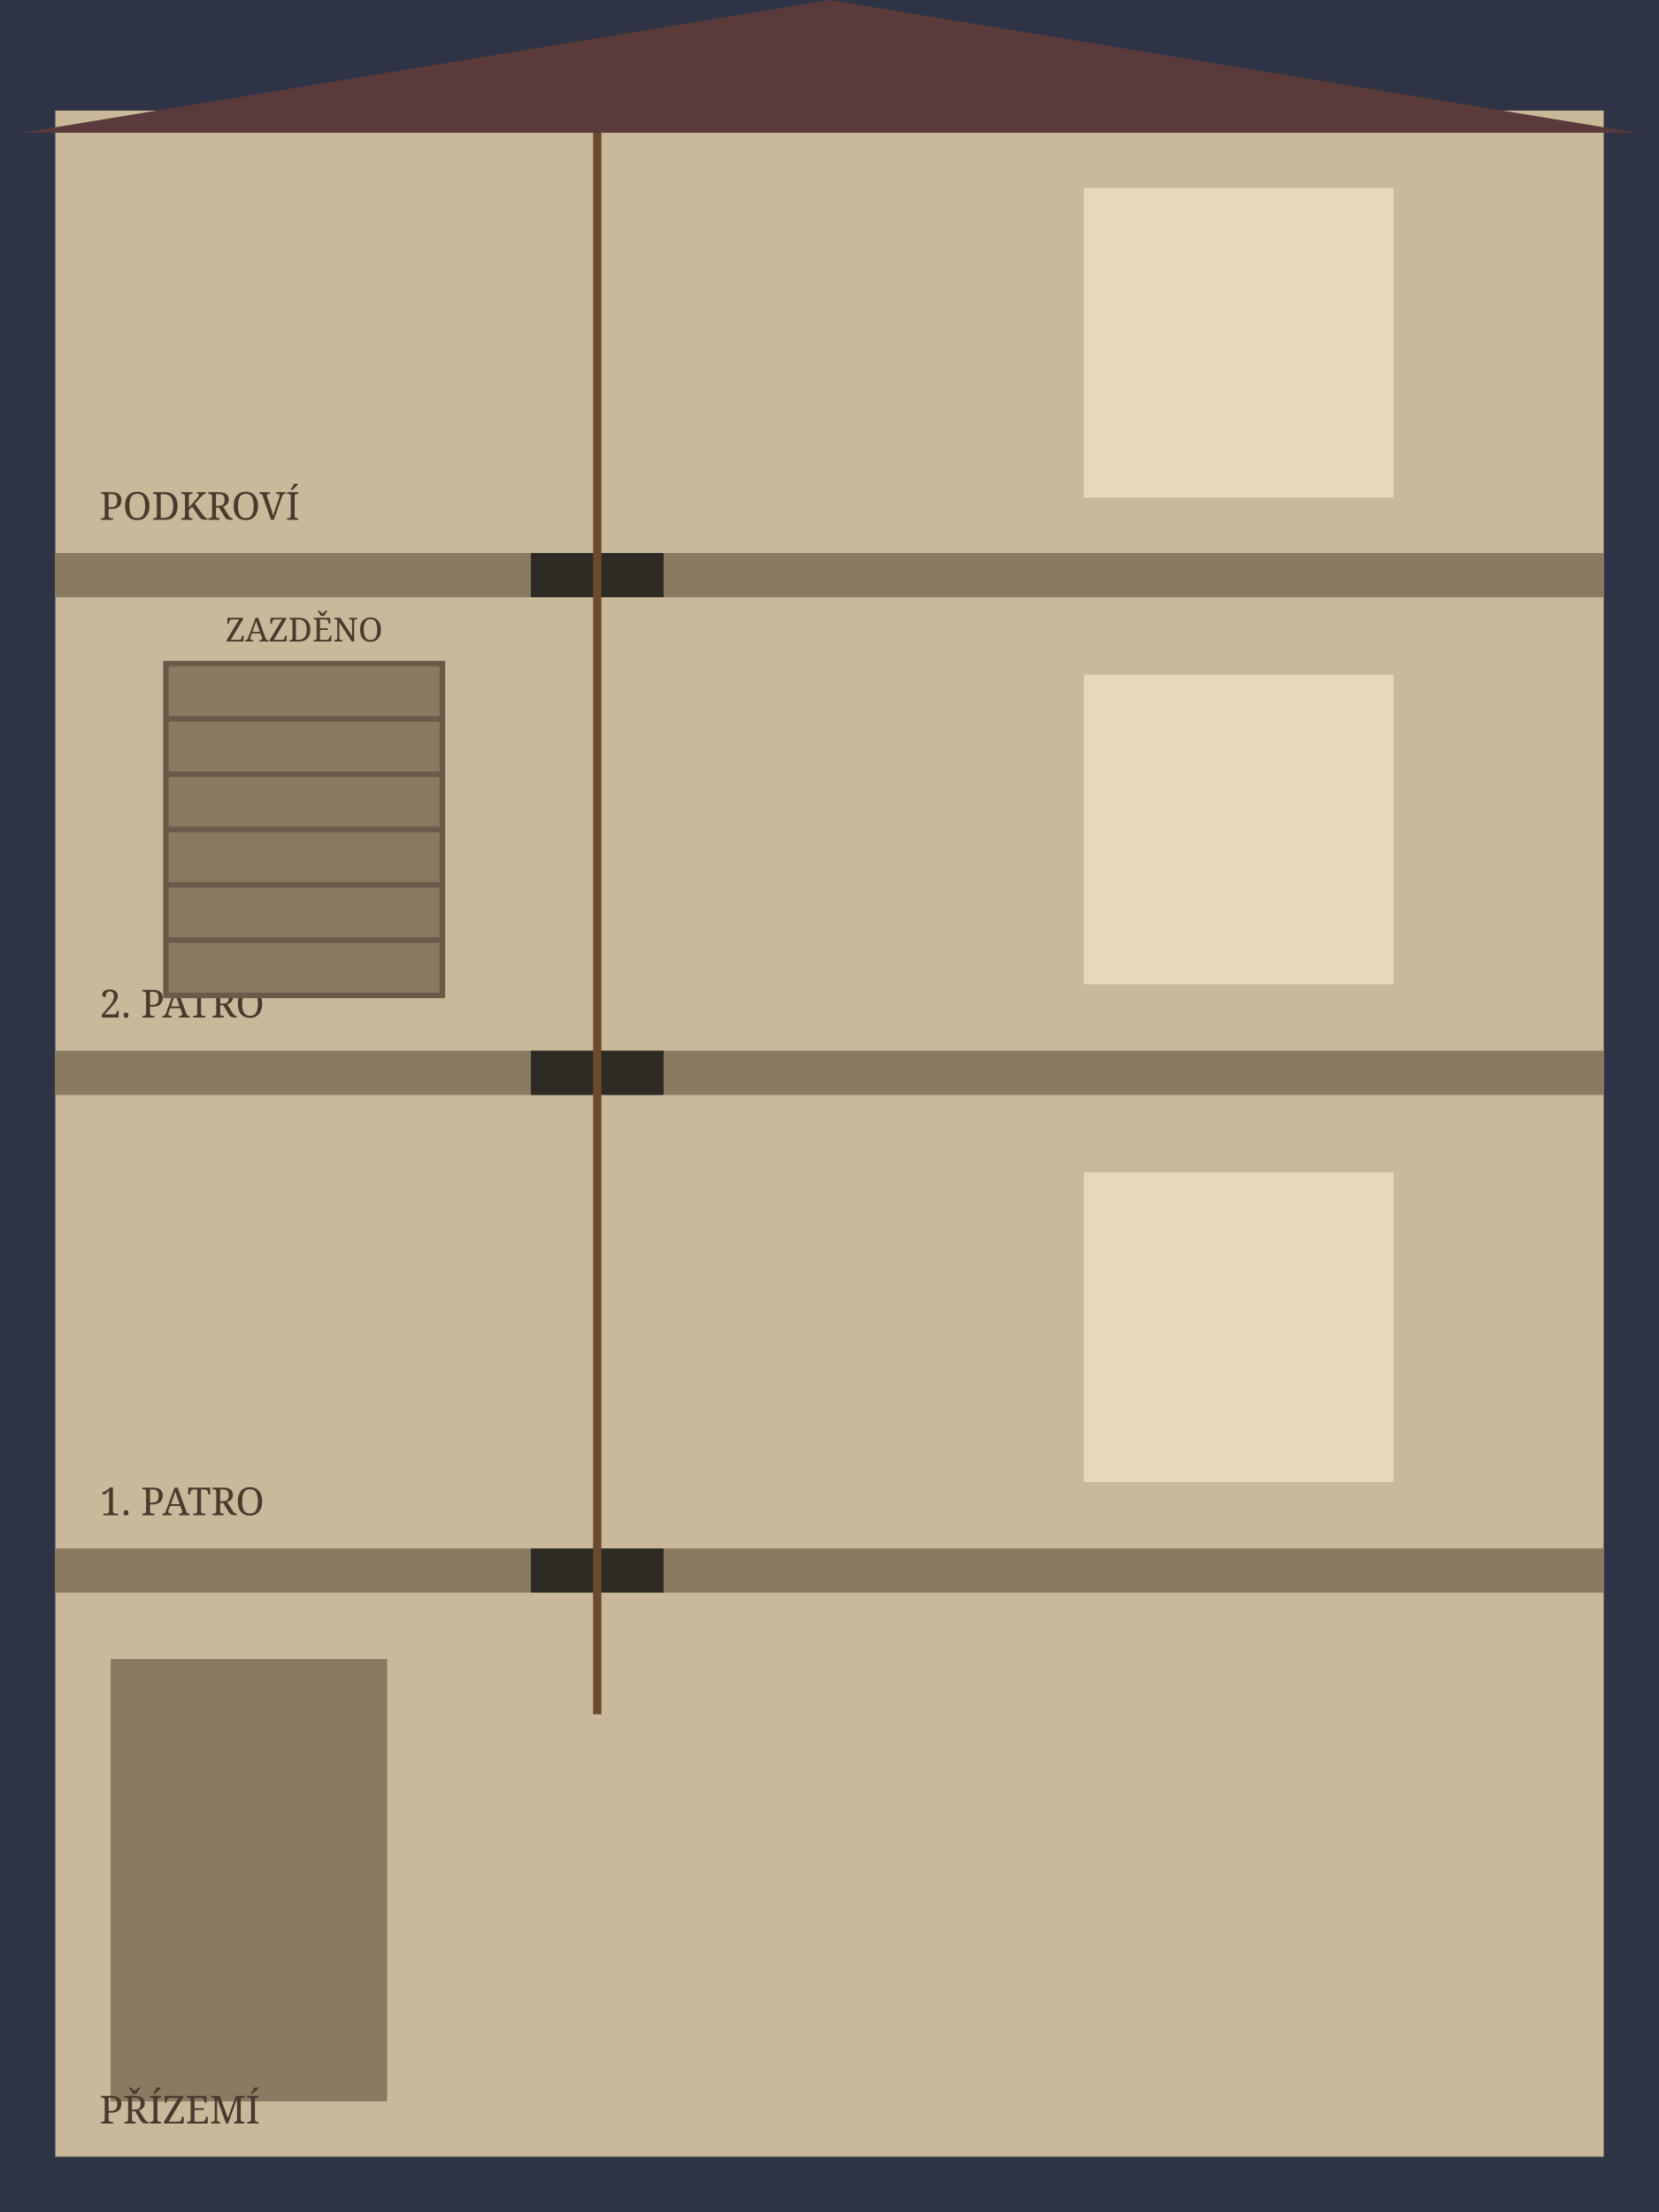
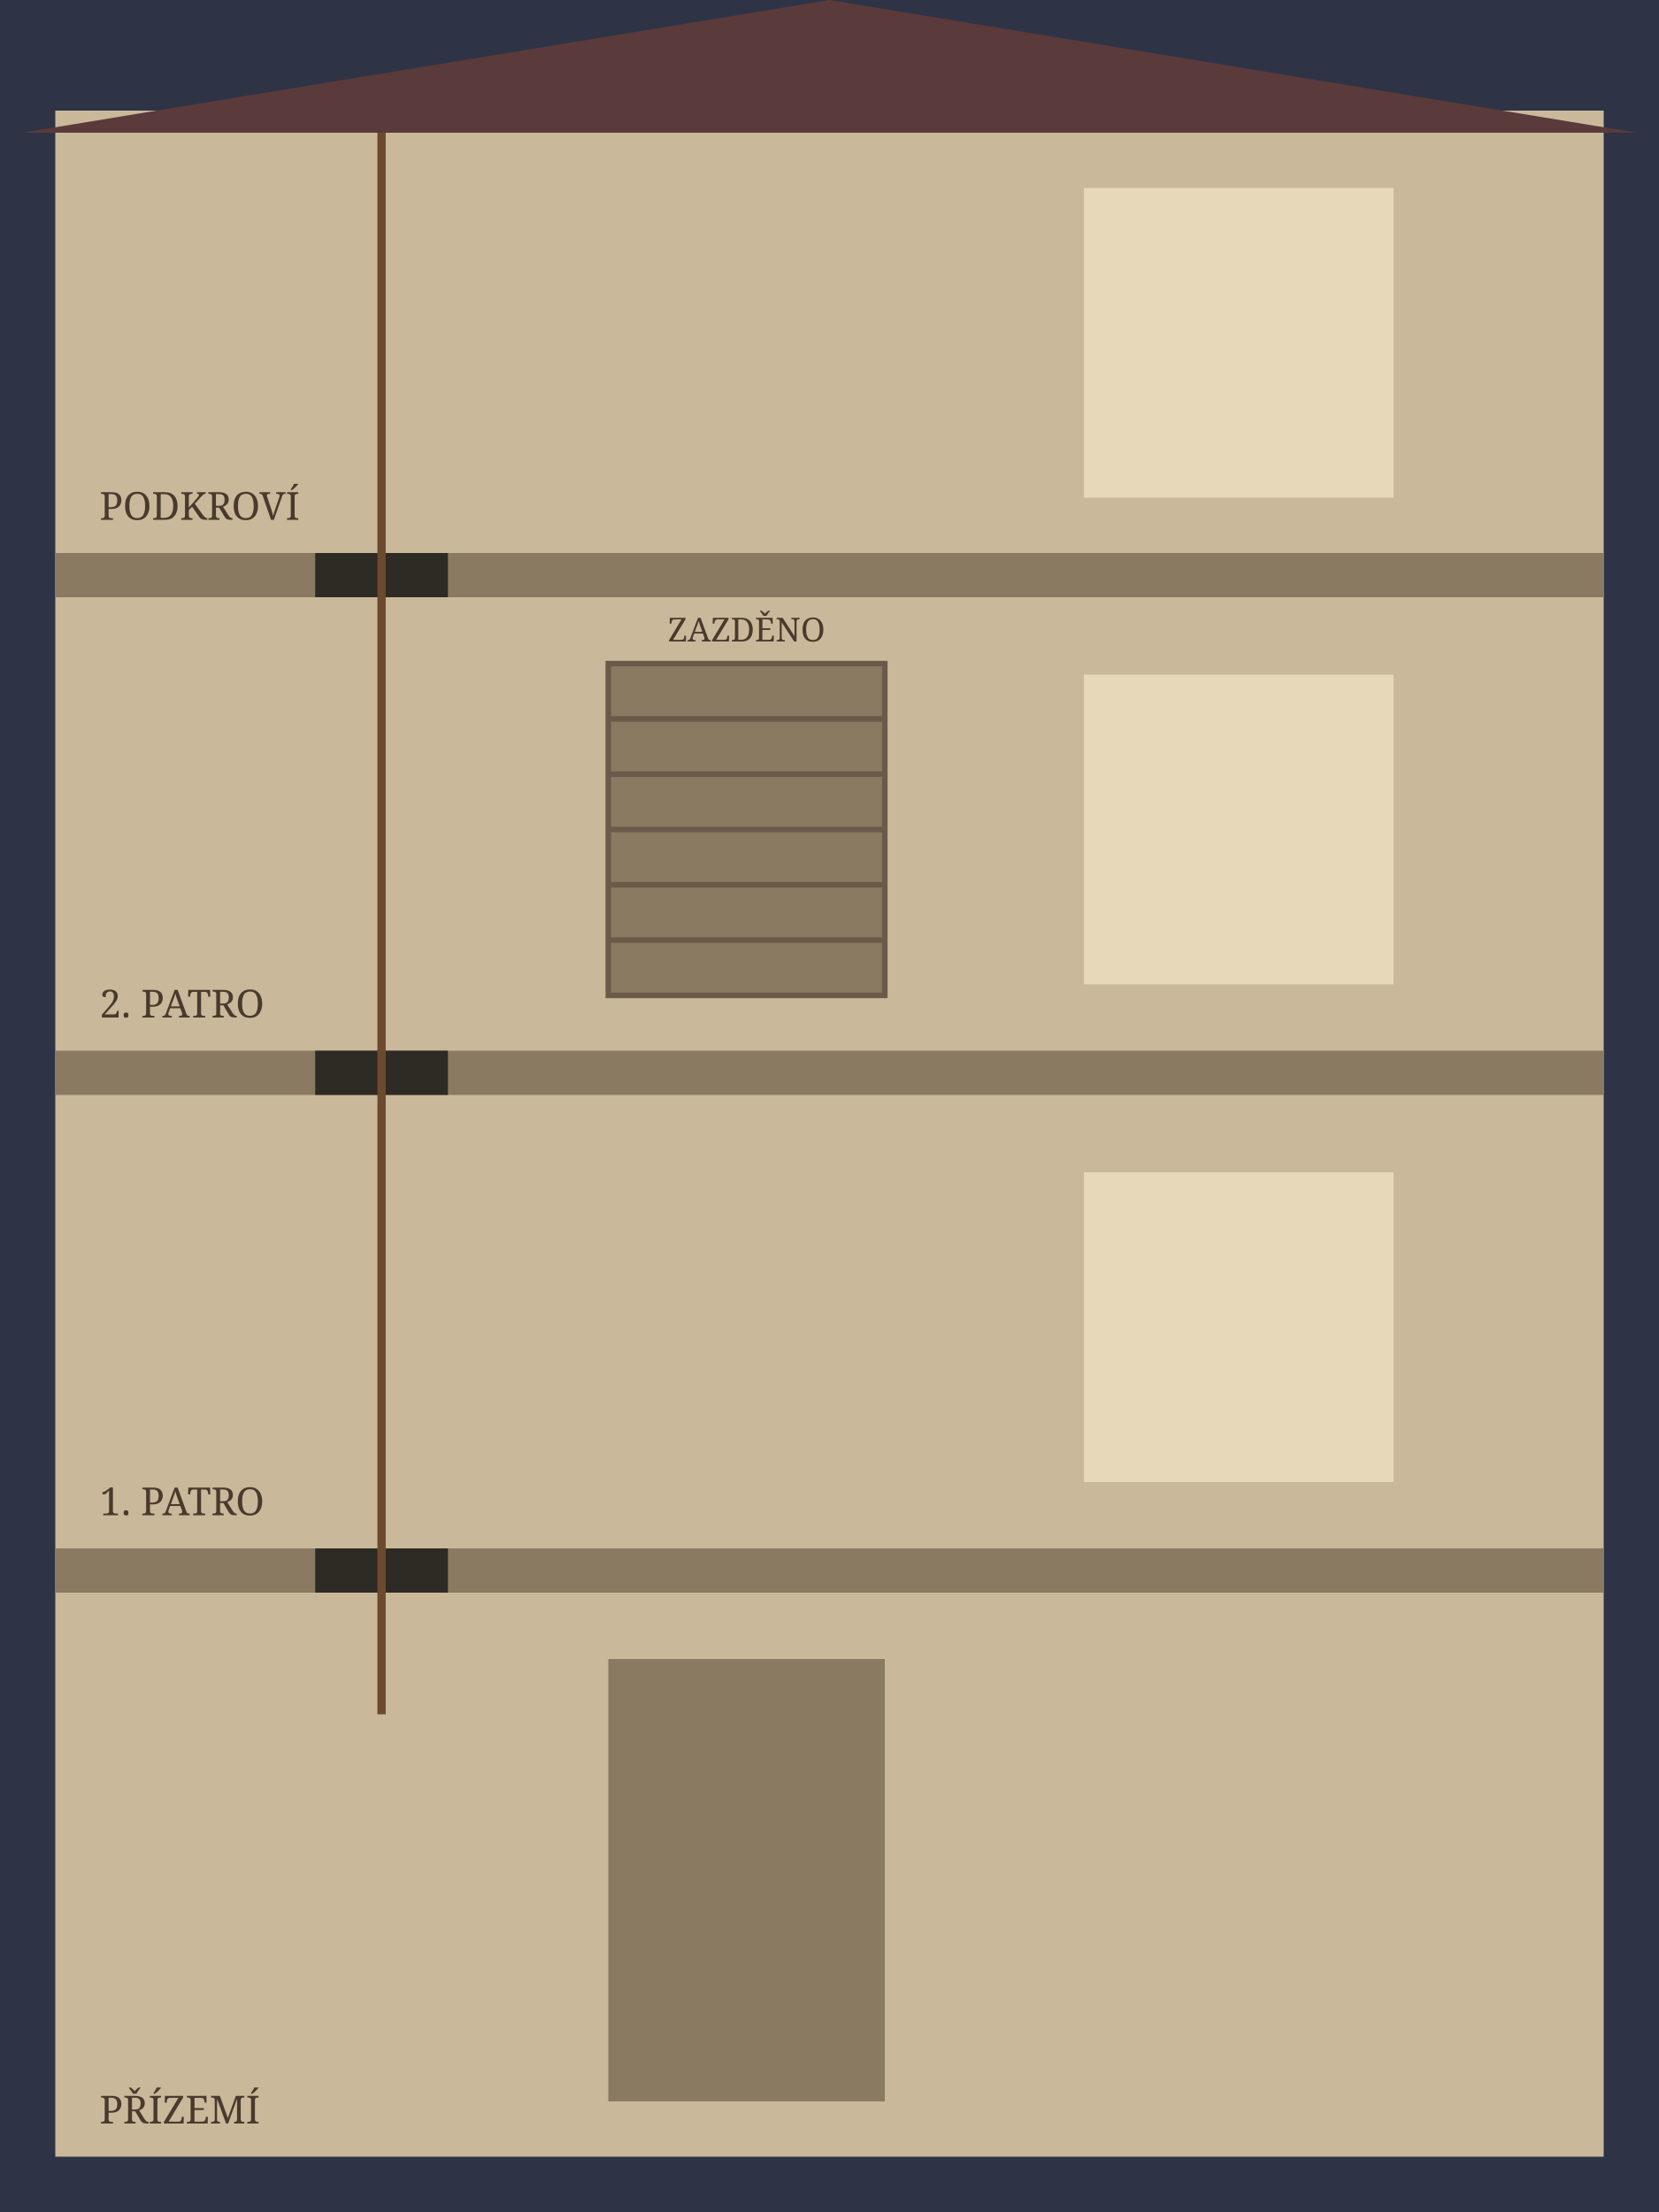
<svg xmlns="http://www.w3.org/2000/svg" viewBox="0 0 300 400" preserveAspectRatio="xMidYMid slice">
  <rect width="300" height="400" fill="#2E3446" />
  <rect x="10" y="20" width="280" height="370" fill="#C9B99A" />
  <path d="M4 24L150 0L296 24Z" fill="#5A3A3A" />
  <g fill="#8A7A62">
    <rect x="10" y="100" width="280" height="8" />
    <rect x="10" y="190" width="280" height="8" />
    <rect x="10" y="280" width="280" height="8" />
  </g>
  <g fill="#2E2A24">
-     <rect x="96" y="100" width="24" height="8" />
-     <rect x="96" y="190" width="24" height="8" />
-     <rect x="96" y="280" width="24" height="8" />
+     <rect x="57" y="100" width="24" height="8" />
+     <rect x="57" y="190" width="24" height="8" />
+     <rect x="57" y="280" width="24" height="8" />
  </g>
-   <path d="M108 24V310" stroke="#6B4A2E" stroke-width="1.5" />
+   <path d="M69 24V310" stroke="#6B4A2E" stroke-width="1.5" />
  <g fill="#E6D8B8">
    <rect x="196" y="34" width="56" height="56" />
    <rect x="196" y="122" width="56" height="56" />
    <rect x="196" y="212" width="56" height="56" />
  </g>
-   <rect x="20" y="300" width="50" height="80" fill="#8A7A62" />
+   <rect x="110" y="300" width="50" height="80" fill="#8A7A62" />
  <g font-family="Georgia, serif" font-size="7" fill="#4A3A2E">
    <text x="18" y="94">PODKROVÍ</text>
    <text x="18" y="184">2. PATRO</text>
    <text x="18" y="274">1. PATRO</text>
    <text x="18" y="384">PŘÍZEMÍ</text>
  </g>
  <g fill="#8A7A62" stroke="#6B5A4A" stroke-width="1">
-     <path d="M30 120h50v60H30Z" />
-     <path d="M30 130h50M30 140h50M30 150h50M30 160h50M30 170h50" />
+     <path d="M110 120h50v60h-50Z" />
+     <path d="M110 130h50M110 140h50M110 150h50M110 160h50M110 170h50" />
  </g>
-   <text x="55" y="116" font-family="Georgia, serif" font-size="6" fill="#4A3A2E" text-anchor="middle">ZAZDĚNO</text>
+   <text x="135" y="116" font-family="Georgia, serif" font-size="6" fill="#4A3A2E" text-anchor="middle">ZAZDĚNO</text>
</svg>
